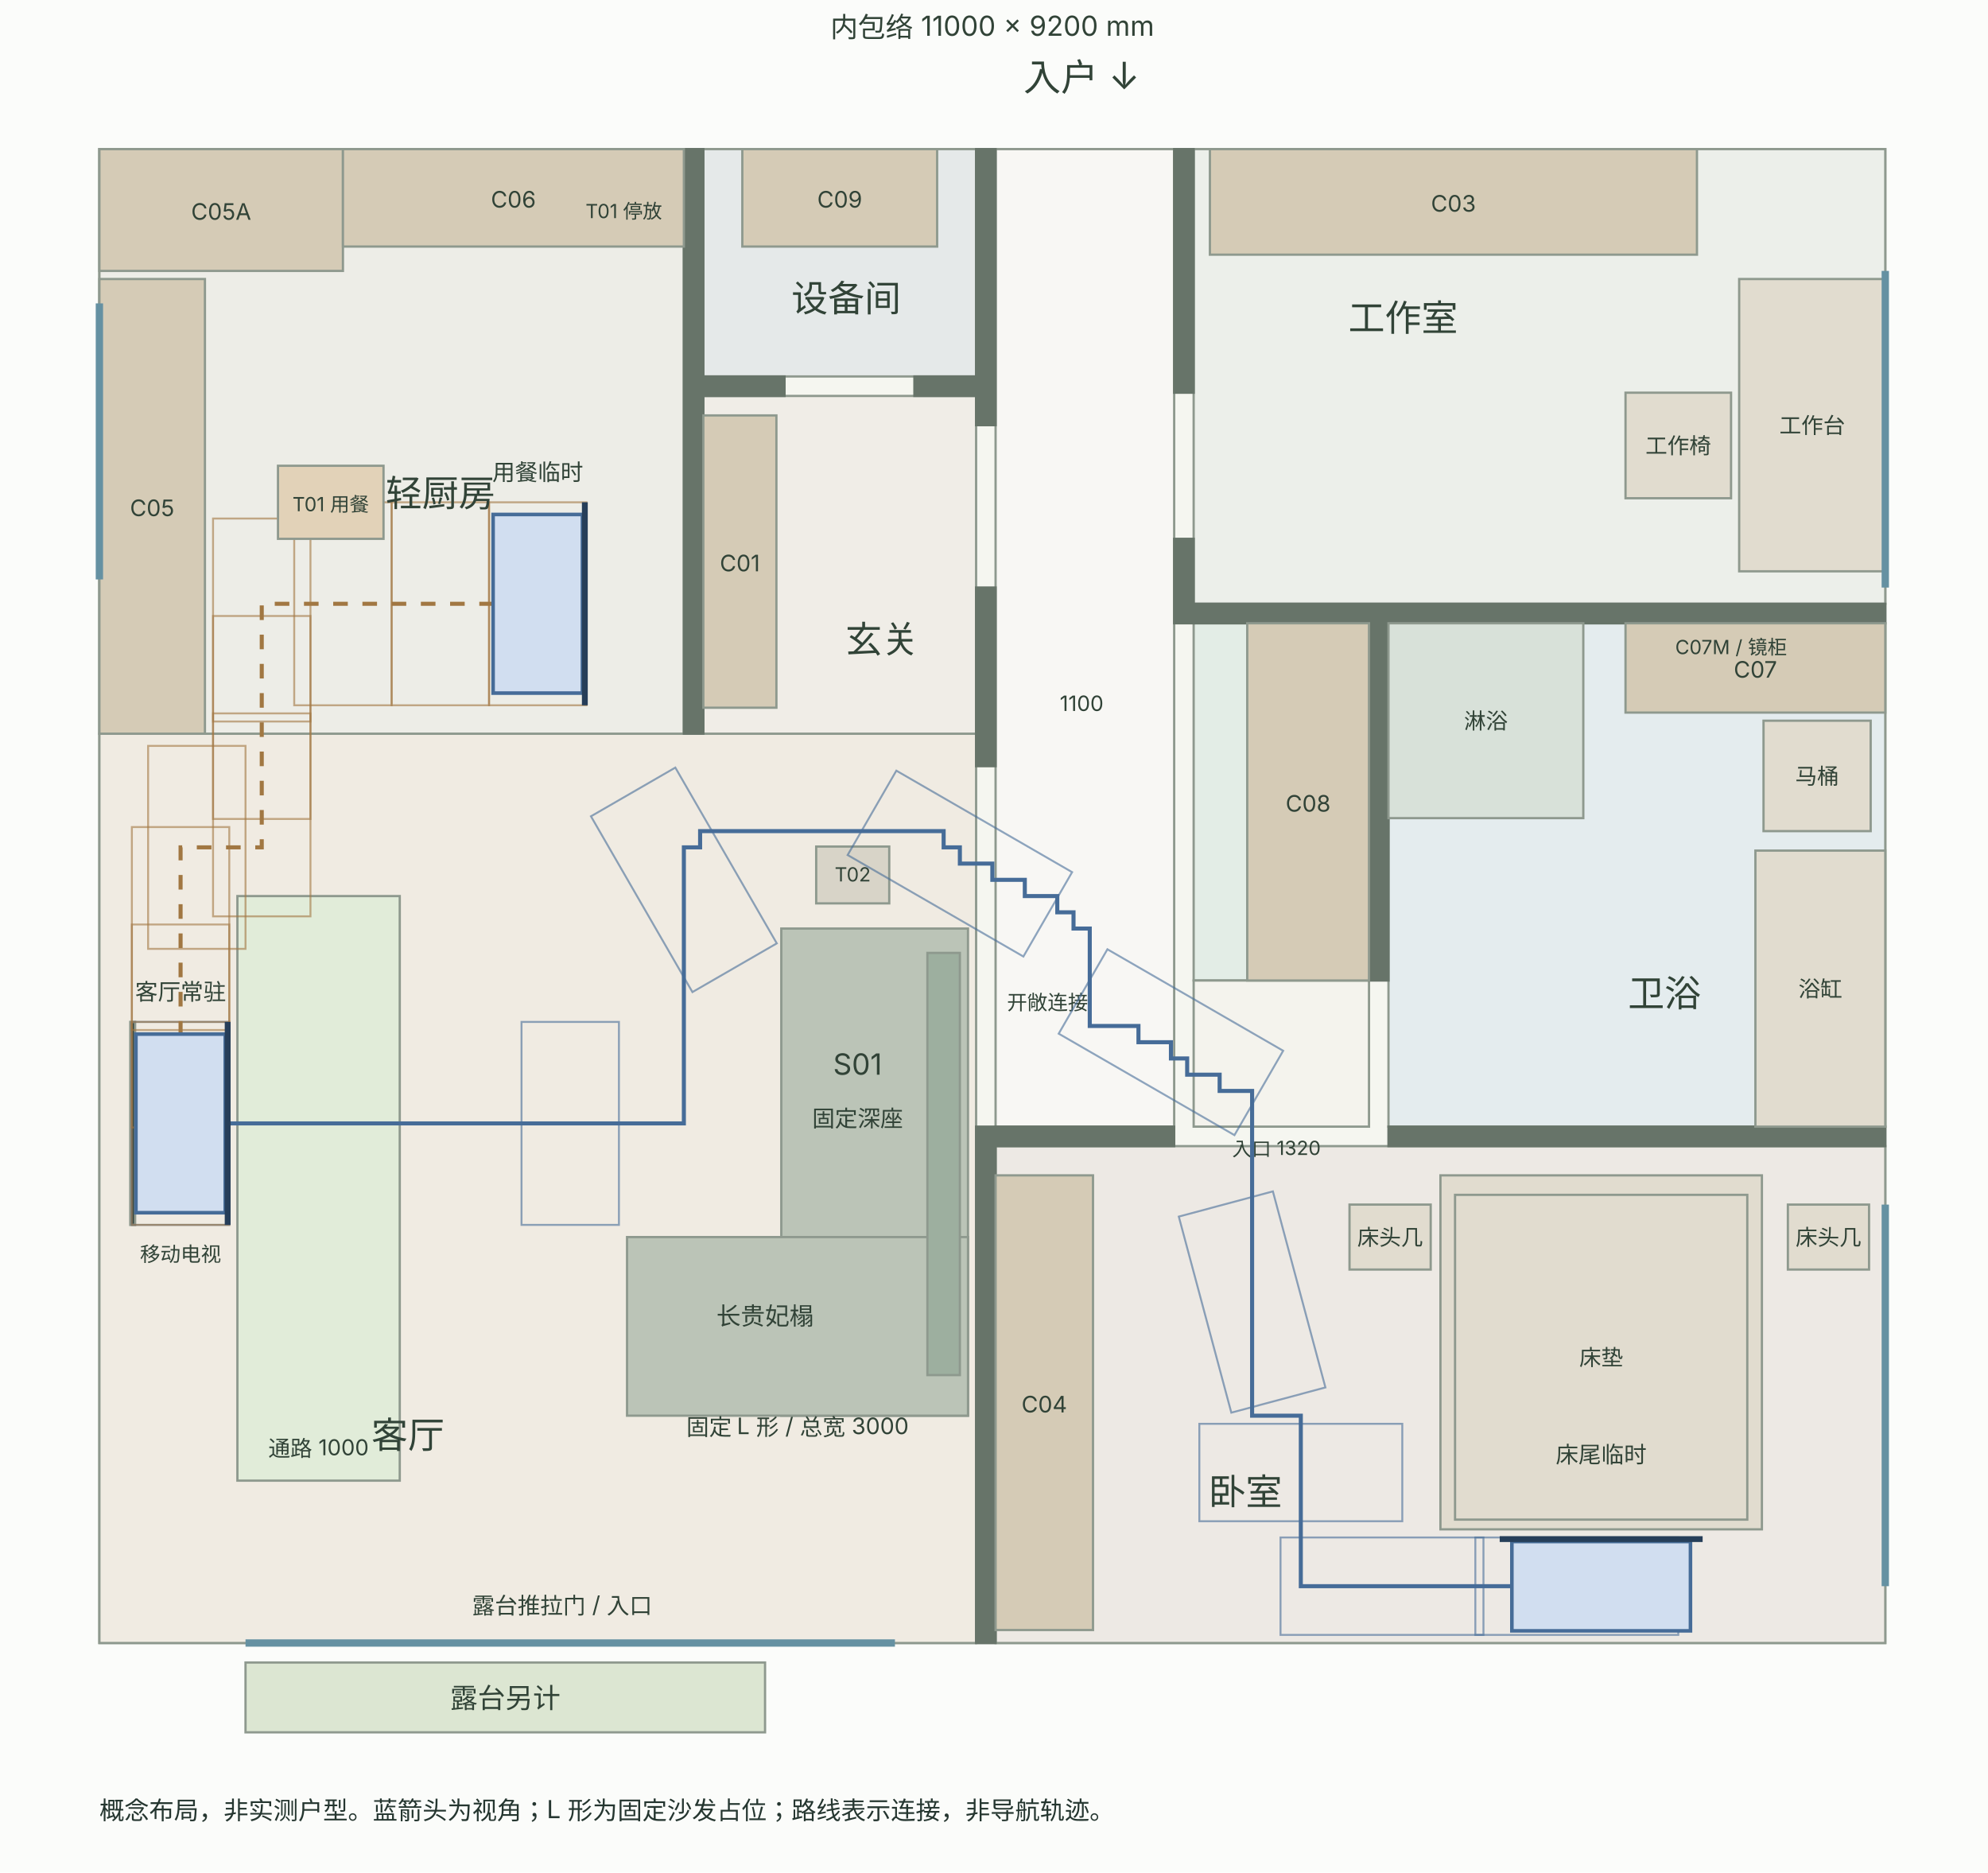
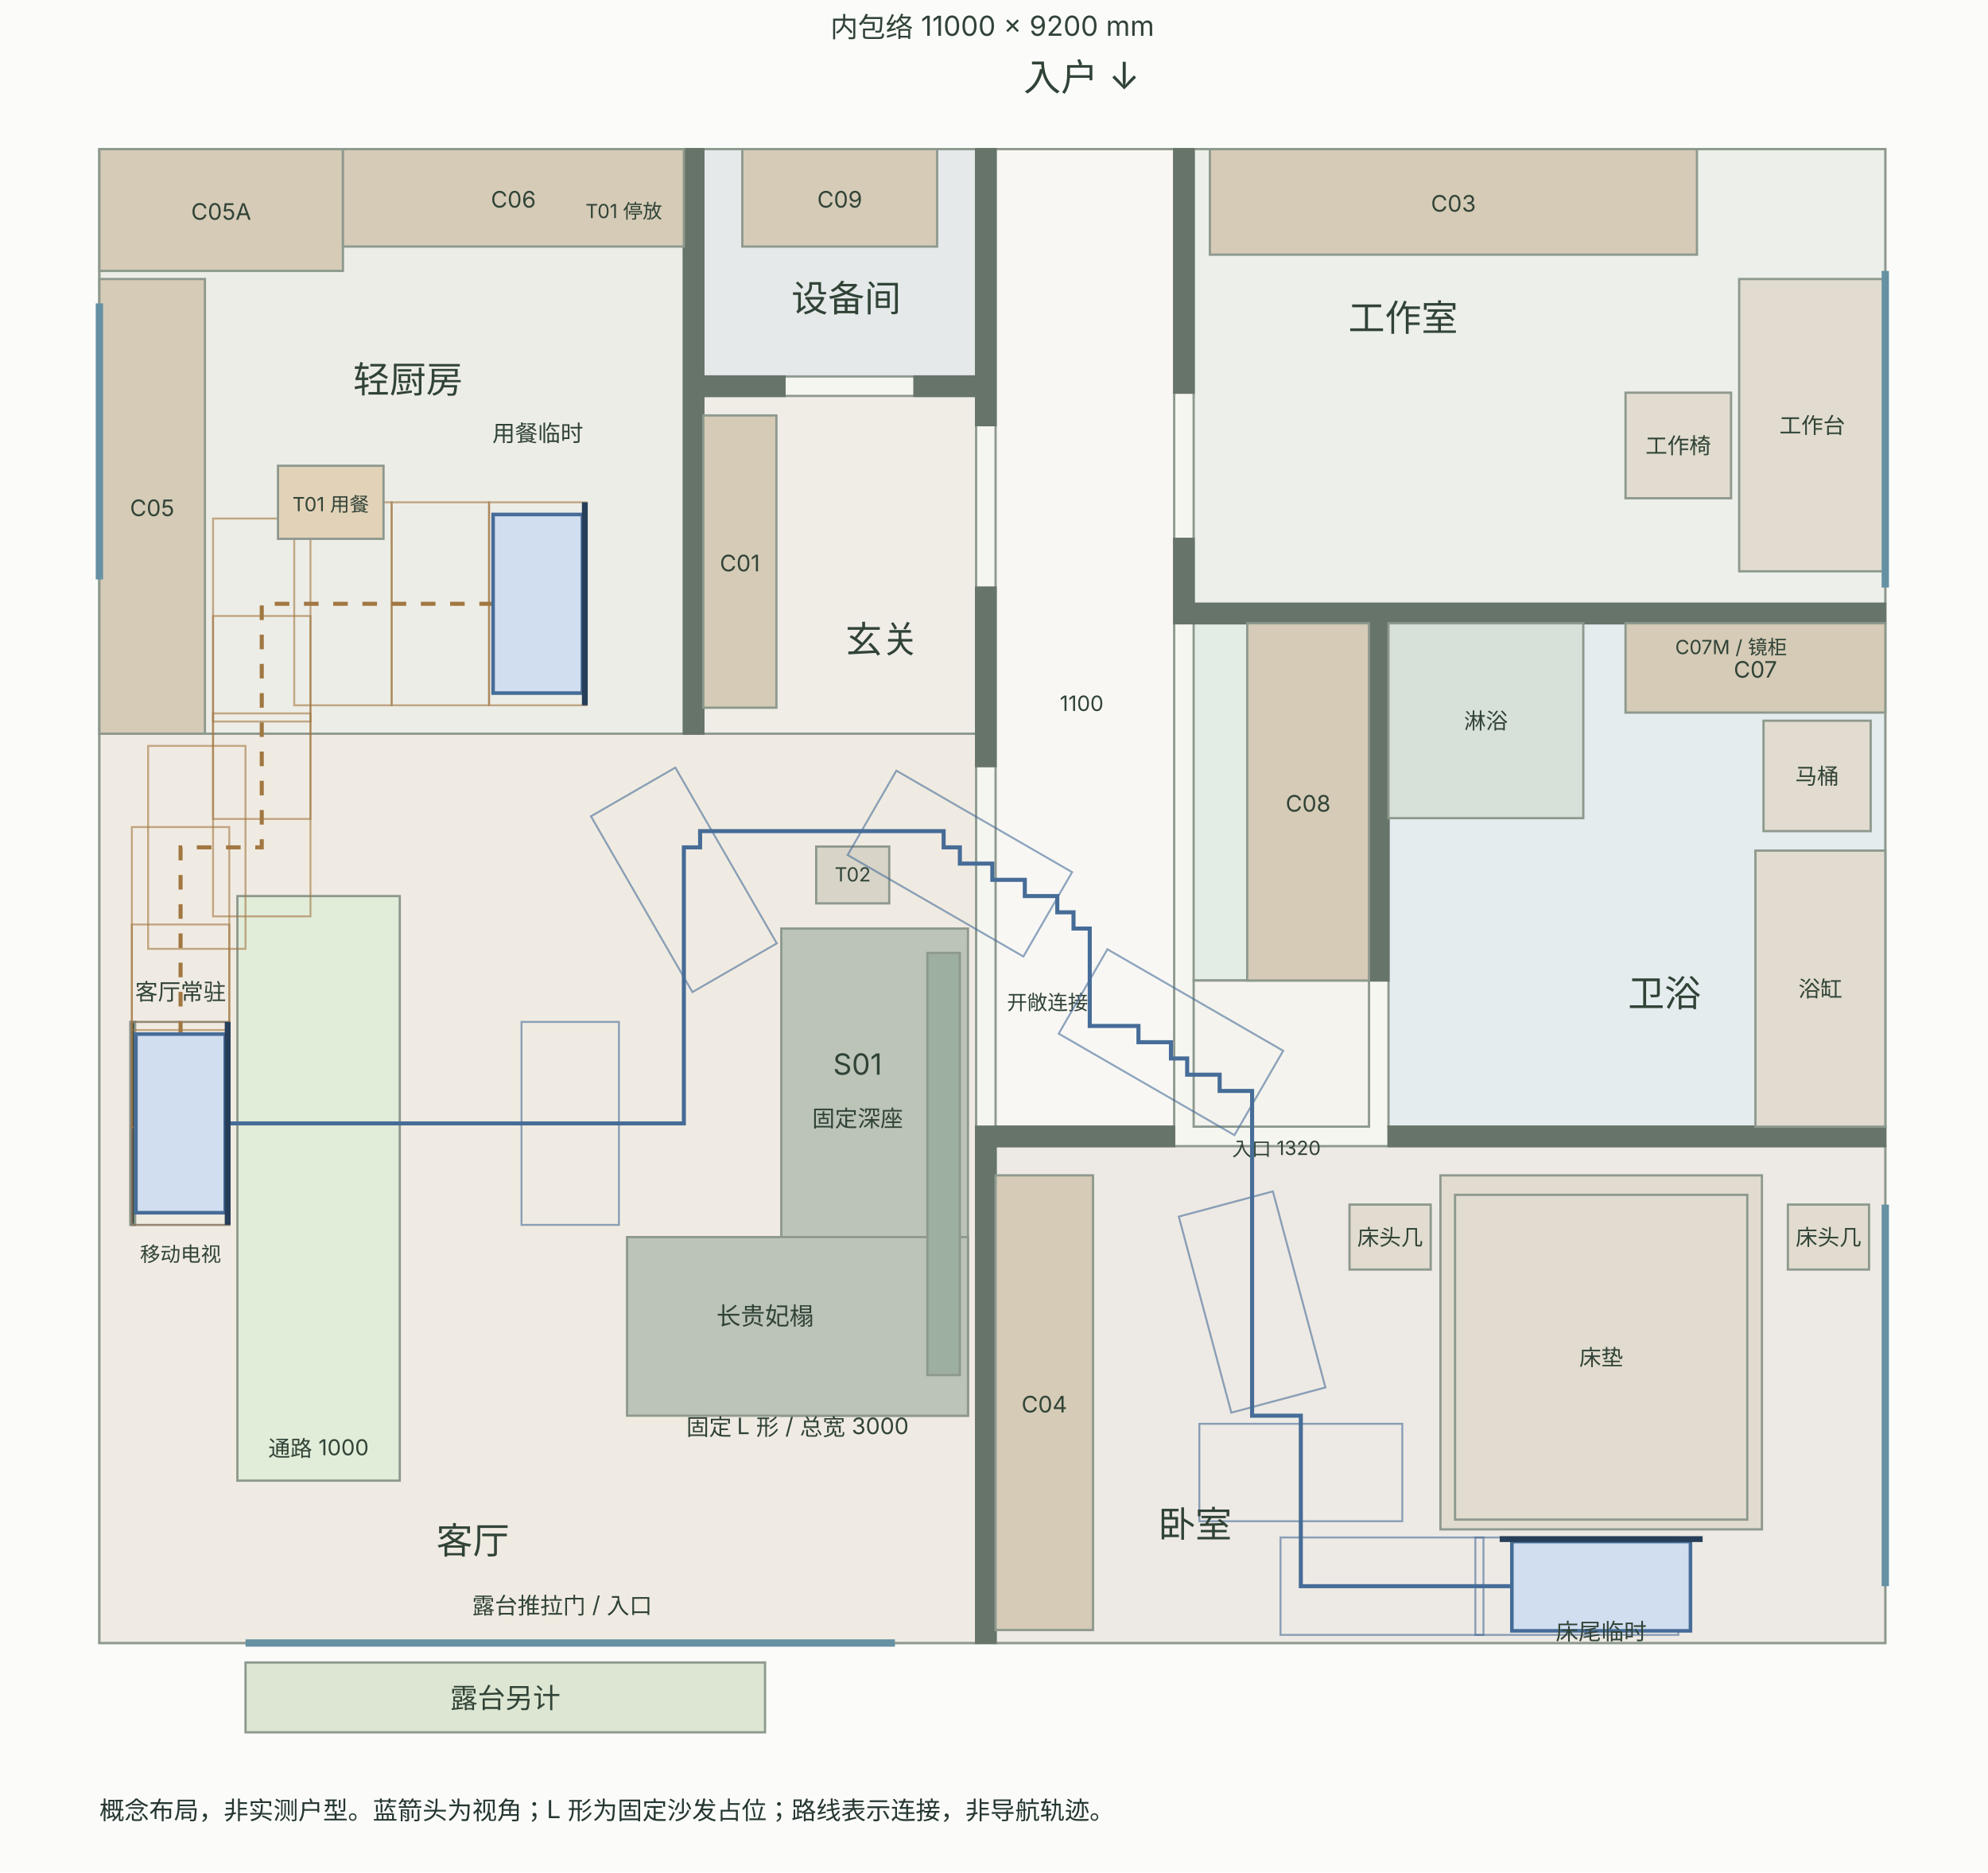
<svg xmlns="http://www.w3.org/2000/svg" viewBox="0 0 1200 1130" role="img">
  <style>text{font-family:system-ui,-apple-system,"PingFang SC","Microsoft YaHei",sans-serif;fill:#253630}.dim{fill:#68756d;font-size:13px}</style>
  <rect width="100%" height="100%" fill="#fbfcfa" />
  <g transform="translate(60 90) scale(.098)">
    <rect x="0" y="0" width="11000" height="9200" fill="#f5f6f0" stroke="#8e998e" stroke-width="14" />
    <rect x="0" y="3600" width="5400" height="5600" fill="#F0EBE2" stroke="#8e998e" stroke-width="14" />
    <rect x="0" y="0" width="3600" height="3600" fill="#EDEDE7" stroke="#8e998e" stroke-width="14" />
    <rect x="3720" y="1520" width="1680" height="2080" fill="#F0EDE7" stroke="#8e998e" stroke-width="14" />
    <rect x="3720" y="0" width="1680" height="1400" fill="#E5E9E9" stroke="#8e998e" stroke-width="14" />
    <rect x="5520" y="0" width="1100" height="6020" fill="#F8F7F4" stroke="#8e998e" stroke-width="14" />
    <rect x="6740" y="0" width="4260" height="2800" fill="#ECEFEA" stroke="#8e998e" stroke-width="14" />
    <rect x="6740" y="2920" width="1080" height="2200" fill="#E3EDE6" stroke="#8e998e" stroke-width="14" />
    <rect x="6740" y="5120" width="1080" height="900" fill="#F4F3ED" stroke="#8e998e" stroke-width="14" />
    <rect x="7940" y="2920" width="3060" height="3100" fill="#E4ECEE" stroke="#8e998e" stroke-width="14" />
    <rect x="5520" y="6140" width="5480" height="3060" fill="#EDE9E4" stroke="#8e998e" stroke-width="14" />
    <rect x="3600" y="0" width="120" height="3600" fill="#677469" stroke="#677469" stroke-width="14" />
    <rect x="3720" y="1400" width="500" height="120" fill="#677469" stroke="#677469" stroke-width="14" />
    <rect x="5020" y="1400" width="380" height="120" fill="#677469" stroke="#677469" stroke-width="14" />
    <rect x="5400" y="0" width="120" height="1700" fill="#677469" stroke="#677469" stroke-width="14" />
    <rect x="5400" y="2700" width="120" height="1100" fill="#677469" stroke="#677469" stroke-width="14" />
    <rect x="5400" y="6020" width="120" height="3180" fill="#677469" stroke="#677469" stroke-width="14" />
    <rect x="6620" y="0" width="120" height="1500" fill="#677469" stroke="#677469" stroke-width="14" />
    <rect x="6620" y="2400" width="120" height="520" fill="#677469" stroke="#677469" stroke-width="14" />
    <rect x="6740" y="2800" width="4260" height="120" fill="#677469" stroke="#677469" stroke-width="14" />
    <rect x="7820" y="2920" width="120" height="2200" fill="#677469" stroke="#677469" stroke-width="14" />
    <rect x="5520" y="6020" width="1100" height="120" fill="#677469" stroke="#677469" stroke-width="14" />
    <rect x="7940" y="6020" width="3060" height="120" fill="#677469" stroke="#677469" stroke-width="14" />
    <rect x="3720" y="1640" width="450" height="1800" fill="#d5cbb6" stroke="#8e998e" stroke-width="14" />
    <text x="3945.0" y="2600.0" font-size="140" text-anchor="middle" style="fill:#314337">C01</text>
    <rect x="225" y="5450" width="550" height="1100" fill="#d5cbb6" stroke="#8e998e" stroke-width="14" />
    <text x="500.0" y="6060.0" font-size="140" text-anchor="middle" style="fill:#314337">C02</text>
    <rect x="6840" y="0" width="3000" height="650" fill="#d5cbb6" stroke="#8e998e" stroke-width="14" />
    <text x="8340.0" y="385.0" font-size="140" text-anchor="middle" style="fill:#314337">C03</text>
    <rect x="5520" y="6320" width="600" height="2800" fill="#d5cbb6" stroke="#8e998e" stroke-width="14" />
    <text x="5820.0" y="7780.0" font-size="140" text-anchor="middle" style="fill:#314337">C04</text>
    <rect x="0" y="800" width="650" height="2800" fill="#d5cbb6" stroke="#8e998e" stroke-width="14" />
    <text x="325.0" y="2260.0" font-size="140" text-anchor="middle" style="fill:#314337">C05</text>
    <rect x="0" y="0" width="1500" height="750" fill="#d5cbb6" stroke="#8e998e" stroke-width="14" />
    <text x="750.0" y="435.0" font-size="140" text-anchor="middle" style="fill:#314337">C05A</text>
    <rect x="1500" y="0" width="2100" height="600" fill="#d5cbb6" stroke="#8e998e" stroke-width="14" />
    <text x="2550.0" y="360.0" font-size="140" text-anchor="middle" style="fill:#314337">C06</text>
    <rect x="9400" y="2920" width="1600" height="550" fill="#d5cbb6" stroke="#8e998e" stroke-width="14" />
    <text x="10200.0" y="3255.0" font-size="140" text-anchor="middle" style="fill:#314337">C07</text>
    <rect x="7070" y="2920" width="750" height="2200" fill="#d5cbb6" stroke="#8e998e" stroke-width="14" />
    <text x="7445.0" y="4080.0" font-size="140" text-anchor="middle" style="fill:#314337">C08</text>
    <rect x="3960" y="0" width="1200" height="600" fill="#d5cbb6" stroke="#8e998e" stroke-width="14" />
    <text x="4560.0" y="360.0" font-size="140" text-anchor="middle" style="fill:#314337">C09</text>
    <defs>
      <marker id="viewarrow" markerWidth="6" markerHeight="6" refX="5" refY="3" orient="auto">
        <path d="M0 0 L6 3 L0 6" fill="#647d92" />
      </marker>
    </defs>
    <rect x="4200" y="4800" width="1150" height="3000" fill="#bbc4b7" stroke="#8e998e" stroke-width="14" />
    <rect x="3250" y="6700" width="2100" height="1100" fill="#bbc4b7" stroke="#8e998e" stroke-width="14" />
    <rect x="5100" y="4950" width="200" height="2600" fill="#9daf9f" stroke="#8e998e" stroke-width="14" />
    <text x="4670" y="5700" font-size="180" text-anchor="middle" style="fill:#314337">S01</text>
    <text x="4670" y="6020" font-size="140" text-anchor="middle" style="fill:#314337">固定深座</text>
    <text x="4100" y="7240" font-size="150" text-anchor="middle" style="fill:#314337">长贵妃榻</text>
    <text x="4300" y="7920" font-size="140" text-anchor="middle" style="fill:#314337">固定 L 形 / 总宽 3000</text>
    <rect x="850" y="4600" width="1000" height="3600" fill="#e1ecd9" stroke="#8e998e" stroke-width="14" />
    <text x="1350" y="8050" font-size="135" text-anchor="middle" style="fill:#314337">通路 1000</text>
    <rect x="4415" y="4295" width="450" height="350" fill="#d8d4c8" stroke="#8e998e" stroke-width="14" />
    <text x="4640" y="4510" font-size="120" text-anchor="middle" style="fill:#314337">T02</text>
    <rect x="7700" y="6500" width="500" height="400" fill="#e1dccf" stroke="#8e998e" stroke-width="14" />
    <text x="7950.0" y="6750.0" font-size="135" text-anchor="middle" style="fill:#314337">床头几</text>
    <rect x="10400" y="6500" width="500" height="400" fill="#e1dccf" stroke="#8e998e" stroke-width="14" />
    <text x="10650.0" y="6750.0" font-size="135" text-anchor="middle" style="fill:#314337">床头几</text>
    <rect x="8260" y="6320" width="1980" height="2180" fill="#e1dccf" stroke="#8e998e" stroke-width="14" />
    <text x="9250.0" y="7460.0" font-size="135" text-anchor="middle" style="fill:#314337">床架</text>
    <rect x="8350" y="6440" width="1800" height="2000" fill="#e1dccf" stroke="#8e998e" stroke-width="14" />
    <text x="9250.0" y="7490.0" font-size="135" text-anchor="middle" style="fill:#314337">床垫</text>
    <rect x="10100" y="800" width="900" height="1800" fill="#e1dccf" stroke="#8e998e" stroke-width="14" />
    <text x="10550.0" y="1750.0" font-size="135" text-anchor="middle" style="fill:#314337">工作台</text>
    <rect x="9400" y="1500" width="650" height="650" fill="#e1dccf" stroke="#8e998e" stroke-width="14" />
    <text x="9725.0" y="1875.0" font-size="135" text-anchor="middle" style="fill:#314337">工作椅</text>
    <rect x="7940" y="2920" width="1200" height="1200" fill="#d8e1d9" stroke="#8e998e" stroke-width="14" />
    <text x="8540.0" y="3570.0" font-size="135" text-anchor="middle" style="fill:#314337">淋浴</text>
    <rect x="10200" y="4320" width="800" height="1700" fill="#e1dccf" stroke="#8e998e" stroke-width="14" />
    <text x="10600.0" y="5220.0" font-size="135" text-anchor="middle" style="fill:#314337">浴缸</text>
    <rect x="10250" y="3520" width="660" height="680" fill="#e1dccf" stroke="#8e998e" stroke-width="14" />
    <text x="10580.0" y="3910.0" font-size="135" text-anchor="middle" style="fill:#314337">马桶</text>
    <text x="10050" y="3110" font-size="120" text-anchor="middle" style="fill:#314337">C07M / 镜柜</text>
    <text x="3230" y="425" font-size="120" text-anchor="middle" style="fill:#314337">T01 停放</text>
    <rect x="190" y="5375" width="30" height="1250" fill="#33423c" stroke="#8e998e" stroke-width="14" />
    <text x="500" y="6850" font-size="125" text-anchor="middle" style="fill:#314337">移动电视</text>
    <text x="5840" y="5300" font-size="125" text-anchor="middle" style="fill:#314337">开敞连接</text>
    <text x="7250" y="6200" font-size="120" text-anchor="middle" style="fill:#314337">入口 1320</text>
    <path d="M0 950 L0 2650" stroke="#6591a2" stroke-width="45" />
    <path d="M11000 750 L11000 2700" stroke="#6591a2" stroke-width="45" />
    <path d="M11000 6500 L11000 8850" stroke="#6591a2" stroke-width="45" />
    <path d="M900 9200 L4900 9200" stroke="#6591a2" stroke-width="45" />
    <text x="2850" y="9020" font-size="140" text-anchor="middle" style="fill:#314337">露台推拉门 / 入口</text>
    <polyline points="500,6000 600,6000 700,6000 800,6000 900,6000 1000,6000 1100,6000 1200,6000 1300,6000 1400,6000 1500,6000 1600,6000 1700,6000 1800,6000 1900,6000 2000,6000 2100,6000 2200,6000 2300,6000 2400,6000 2500,6000 2600,6000 2700,6000 2800,6000 2900,6000 3000,6000 3100,6000 3200,6000 3300,6000 3400,6000 3500,6000 3600,6000 3600,6000 3600,5900 3600,5900 3600,5800 3600,5700 3600,5600 3600,5500 3600,5400 3600,5300 3600,5200 3600,5100 3600,5000 3600,4900 3600,4800 3600,4700 3600,4600 3600,4500 3600,4400 3600,4400 3600,4300 3700,4300 3700,4300 3700,4200 3800,4200 3900,4200 4000,4200 4100,4200 4200,4200 4300,4200 4400,4200 4500,4200 4600,4200 4700,4200 4800,4200 4900,4200 5000,4200 5100,4200 5200,4200 5200,4300 5300,4300 5300,4400 5400,4400 5500,4400 5500,4500 5600,4500 5700,4500 5700,4600 5800,4600 5900,4600 5900,4700 6000,4700 6000,4800 6100,4800 6100,4900 6100,5000 6100,5100 6100,5200 6100,5300 6100,5400 6200,5400 6300,5400 6400,5400 6400,5500 6500,5500 6600,5500 6600,5600 6700,5600 6700,5700 6800,5700 6900,5700 6900,5800 7000,5800 7100,5800 7100,5900 7100,5900 7100,6000 7100,6000 7100,6100 7100,6200 7100,6200 7100,6300 7100,6400 7100,6500 7100,6600 7100,6700 7100,6800 7100,6900 7100,7000 7100,7100 7100,7200 7100,7300 7100,7400 7100,7500 7100,7600 7100,7700 7100,7800 7200,7800 7300,7800 7400,7800 7400,7800 7400,7800 7400,7800 7400,7800 7400,7800 7400,7800 7400,7800 7400,7850 7400,7900 7400,7950 7400,8000 7400,8050 7400,8100 7400,8150 7400,8200 7400,8250 7400,8300 7400,8350 7400,8400 7400,8450 7400,8500 7400,8550 7400,8600 7400,8650 7400,8700 7400,8750 7400,8800 7400,8850 7450,8850 7500,8850 7550,8850 7600,8850 7650,8850 7700,8850 7750,8850 7800,8850 7850,8850 7900,8850 7950,8850 8000,8850 8050,8850 8100,8850 8150,8850 8200,8850 8250,8850 8300,8850 8350,8850 8400,8850 8450,8850 8500,8850 8550,8850 8600,8850 8650,8850 8700,8850 8750,8850 8800,8850 8850,8850 8900,8850 8950,8850 9000,8850 9050,8850 9100,8850 9150,8850 9200,8850 9250,8850" fill="none" stroke="#466c98" stroke-width="25" stroke-dasharray="0" />
    <rect x="-125" y="5700" width="1250" height="600" transform="rotate(90 500 6000)" fill="none" stroke="#466c98" stroke-width="12" opacity=".6" />
    <rect x="2275" y="5700" width="1250" height="600" transform="rotate(90 2900 6000)" fill="none" stroke="#466c98" stroke-width="12" opacity=".6" />
    <rect x="2975" y="4200" width="1250" height="600" transform="rotate(60 3600 4500)" fill="none" stroke="#466c98" stroke-width="12" opacity=".6" />
    <rect x="4675" y="4100" width="1250" height="600" transform="rotate(30 5300 4400)" fill="none" stroke="#466c98" stroke-width="12" opacity=".6" />
    <rect x="5975" y="5200" width="1250" height="600" transform="rotate(30 6600 5500)" fill="none" stroke="#466c98" stroke-width="12" opacity=".6" />
    <rect x="6475" y="6800" width="1250" height="600" transform="rotate(75 7100 7100)" fill="none" stroke="#466c98" stroke-width="12" opacity=".6" />
    <rect x="6775" y="7850" width="1250" height="600" transform="rotate(0 7400 8150)" fill="none" stroke="#466c98" stroke-width="12" opacity=".6" />
    <rect x="7275" y="8550" width="1250" height="600" transform="rotate(0 7900 8850)" fill="none" stroke="#466c98" stroke-width="12" opacity=".6" />
    <rect x="8475" y="8550" width="1250" height="600" transform="rotate(0 9100 8850)" fill="none" stroke="#466c98" stroke-width="12" opacity=".6" />
    <polyline points="500,6000 500,5900 500,5800 500,5700 500,5600 500,5500 500,5400 500,5300 500,5200 500,5100 500,5000 500,4900 500,4800 500,4700 500,4600 500,4500 500,4400 500,4300 600,4300 700,4300 800,4300 900,4300 1000,4300 1000,4200 1000,4100 1000,4000 1000,3900 1000,3800 1000,3700 1000,3600 1000,3500 1000,3400 1000,3300 1000,3200 1000,3100 1000,3000 1000,2900 1000,2800 1100,2800 1200,2800 1300,2800 1400,2800 1500,2800 1600,2800 1700,2800 1800,2800 1900,2800 2000,2800 2100,2800 2200,2800 2300,2800 2400,2800 2500,2800 2600,2800 2700,2800" fill="none" stroke="#a17742" stroke-width="25" stroke-dasharray="90" />
    <rect x="-125" y="5700" width="1250" height="600" transform="rotate(90 500 6000)" fill="none" stroke="#a17742" stroke-width="12" opacity=".6" />
    <rect x="-125" y="5100" width="1250" height="600" transform="rotate(90 500 5400)" fill="none" stroke="#a17742" stroke-width="12" opacity=".6" />
    <rect x="-125" y="4500" width="1250" height="600" transform="rotate(90 500 4800)" fill="none" stroke="#a17742" stroke-width="12" opacity=".6" />
    <rect x="-25" y="4000" width="1250" height="600" transform="rotate(90 600 4300)" fill="none" stroke="#a17742" stroke-width="12" opacity=".6" />
    <rect x="375" y="3800" width="1250" height="600" transform="rotate(90 1000 4100)" fill="none" stroke="#a17742" stroke-width="12" opacity=".6" />
    <rect x="375" y="3200" width="1250" height="600" transform="rotate(90 1000 3500)" fill="none" stroke="#a17742" stroke-width="12" opacity=".6" />
    <rect x="375" y="2600" width="1250" height="600" transform="rotate(90 1000 2900)" fill="none" stroke="#a17742" stroke-width="12" opacity=".6" />
    <rect x="875" y="2500" width="1250" height="600" transform="rotate(90 1500 2800)" fill="none" stroke="#a17742" stroke-width="12" opacity=".6" />
    <rect x="1475" y="2500" width="1250" height="600" transform="rotate(90 2100 2800)" fill="none" stroke="#a17742" stroke-width="12" opacity=".6" />
    <rect x="2075" y="2500" width="1250" height="600" transform="rotate(90 2700 2800)" fill="none" stroke="#a17742" stroke-width="12" opacity=".6" />
    <g transform="translate(500 6000) rotate(90)">
      <rect x="-550" y="-275" width="1100" height="550" fill="#d1def0" stroke="#466c98" stroke-width="22" />
      <path d="M-625 -290H625" stroke="#263e59" stroke-width="36" />
    </g>
    <text x="500" y="5240" font-size="140" text-anchor="middle" style="fill:#314337">客厅常驻</text>
    <g transform="translate(2700 2800) rotate(90)">
      <rect x="-550" y="-275" width="1100" height="550" fill="#d1def0" stroke="#466c98" stroke-width="22" />
      <path d="M-625 -290H625" stroke="#263e59" stroke-width="36" />
    </g>
-     <text x="2700" y="2040" font-size="140" text-anchor="middle" style="fill:#314337">用餐临时</text>
+     <text x="2700" y="1800" font-size="140" text-anchor="middle" style="fill:#314337">用餐临时</text>
    <g transform="translate(9250 8850) rotate(0)">
      <rect x="-550" y="-275" width="1100" height="550" fill="#d1def0" stroke="#466c98" stroke-width="22" />
      <path d="M-625 -290H625" stroke="#263e59" stroke-width="36" />
    </g>
-     <text x="9250" y="8090" font-size="140" text-anchor="middle" style="fill:#314337">床尾临时</text>
+     <text x="9250" y="9180" font-size="140" text-anchor="middle" style="fill:#314337">床尾临时</text>
    <rect x="1100" y="1950" width="650" height="450" fill="#e2d2b8" stroke="#8e998e" stroke-width="14" />
    <text x="1425" y="2230" font-size="120" text-anchor="middle" style="fill:#314337">T01 用餐</text>
-     <text x="1900" y="8000" font-size="225" text-anchor="middle" style="fill:#314337">客厅</text>
-     <text x="2100" y="2200" font-size="225" text-anchor="middle" style="fill:#314337">轻厨房</text>
+     <text x="2300" y="8650" font-size="225" text-anchor="middle" style="fill:#314337">客厅</text>
+     <text x="1900" y="1500" font-size="225" text-anchor="middle" style="fill:#314337">轻厨房</text>
    <text x="4820" y="3100" font-size="225" text-anchor="middle" style="fill:#314337">玄关</text>
    <text x="4600" y="1000" font-size="225" text-anchor="middle" style="fill:#314337">设备间</text>
    <text x="8030" y="1120" font-size="225" text-anchor="middle" style="fill:#314337">工作室</text>
-     <text x="7060" y="8350" font-size="225" text-anchor="middle" style="fill:#314337">卧室</text>
+     <text x="6750" y="8550" font-size="225" text-anchor="middle" style="fill:#314337">卧室</text>
    <text x="9640" y="5280" font-size="225" text-anchor="middle" style="fill:#314337">卫浴</text>
    <text x="6050" y="3460" font-size="130" text-anchor="middle" style="fill:#314337">1100</text>
    <text x="6050" y="-360" font-size="230" text-anchor="middle" style="fill:#314337">入户 ↓</text>
    <text x="5500" y="-690" font-size="170" text-anchor="middle" style="fill:#314337">内包络 11000 × 9200 mm</text>
    <rect x="900" y="9320" width="3200" height="430" fill="#dce6d2" stroke="#8e998e" stroke-width="14" />
    <text x="2500" y="9600" font-size="170" text-anchor="middle" style="fill:#314337">露台另计</text>
    <defs>
      <marker id="arrow" markerWidth="6" markerHeight="6" refX="5" refY="3" orient="auto">
        <path d="M0 0 L6 3 L0 6" fill="#296b54" />
      </marker>
    </defs>
  </g>
  <text x="60" y="1098" text-anchor="start" font-size="15" class="">概念布局，非实测户型。蓝箭头为视角；L 形为固定沙发占位；路线表示连接，非导航轨迹。</text>
</svg>
